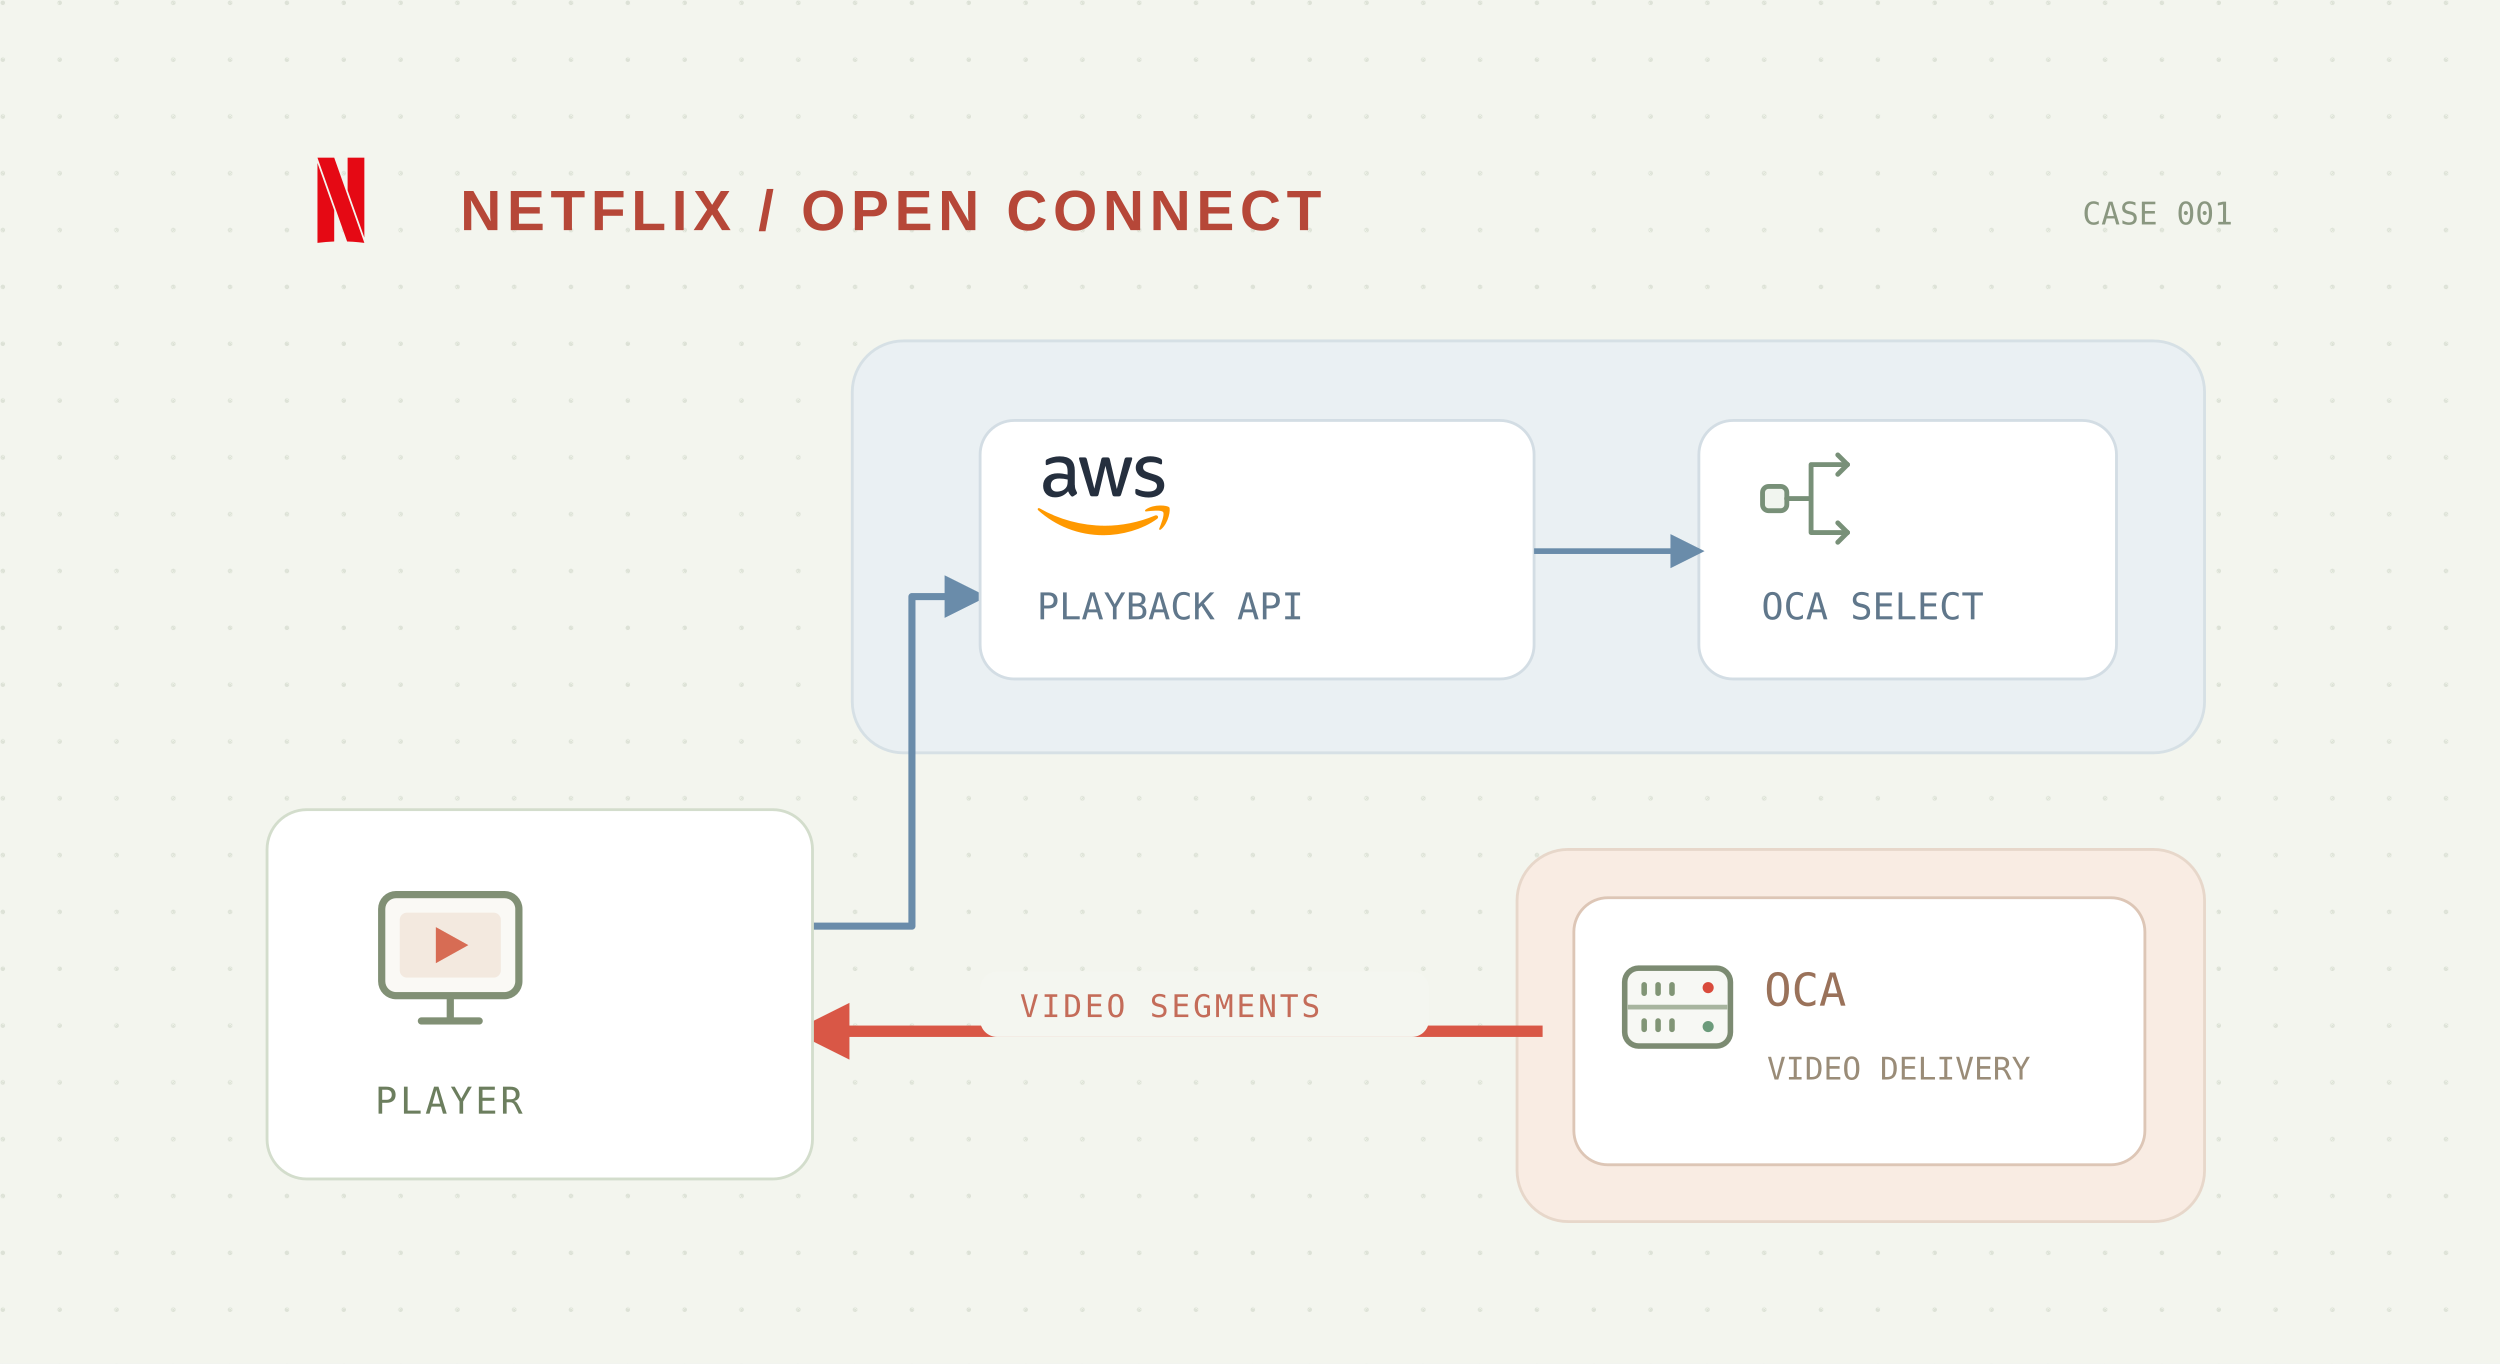
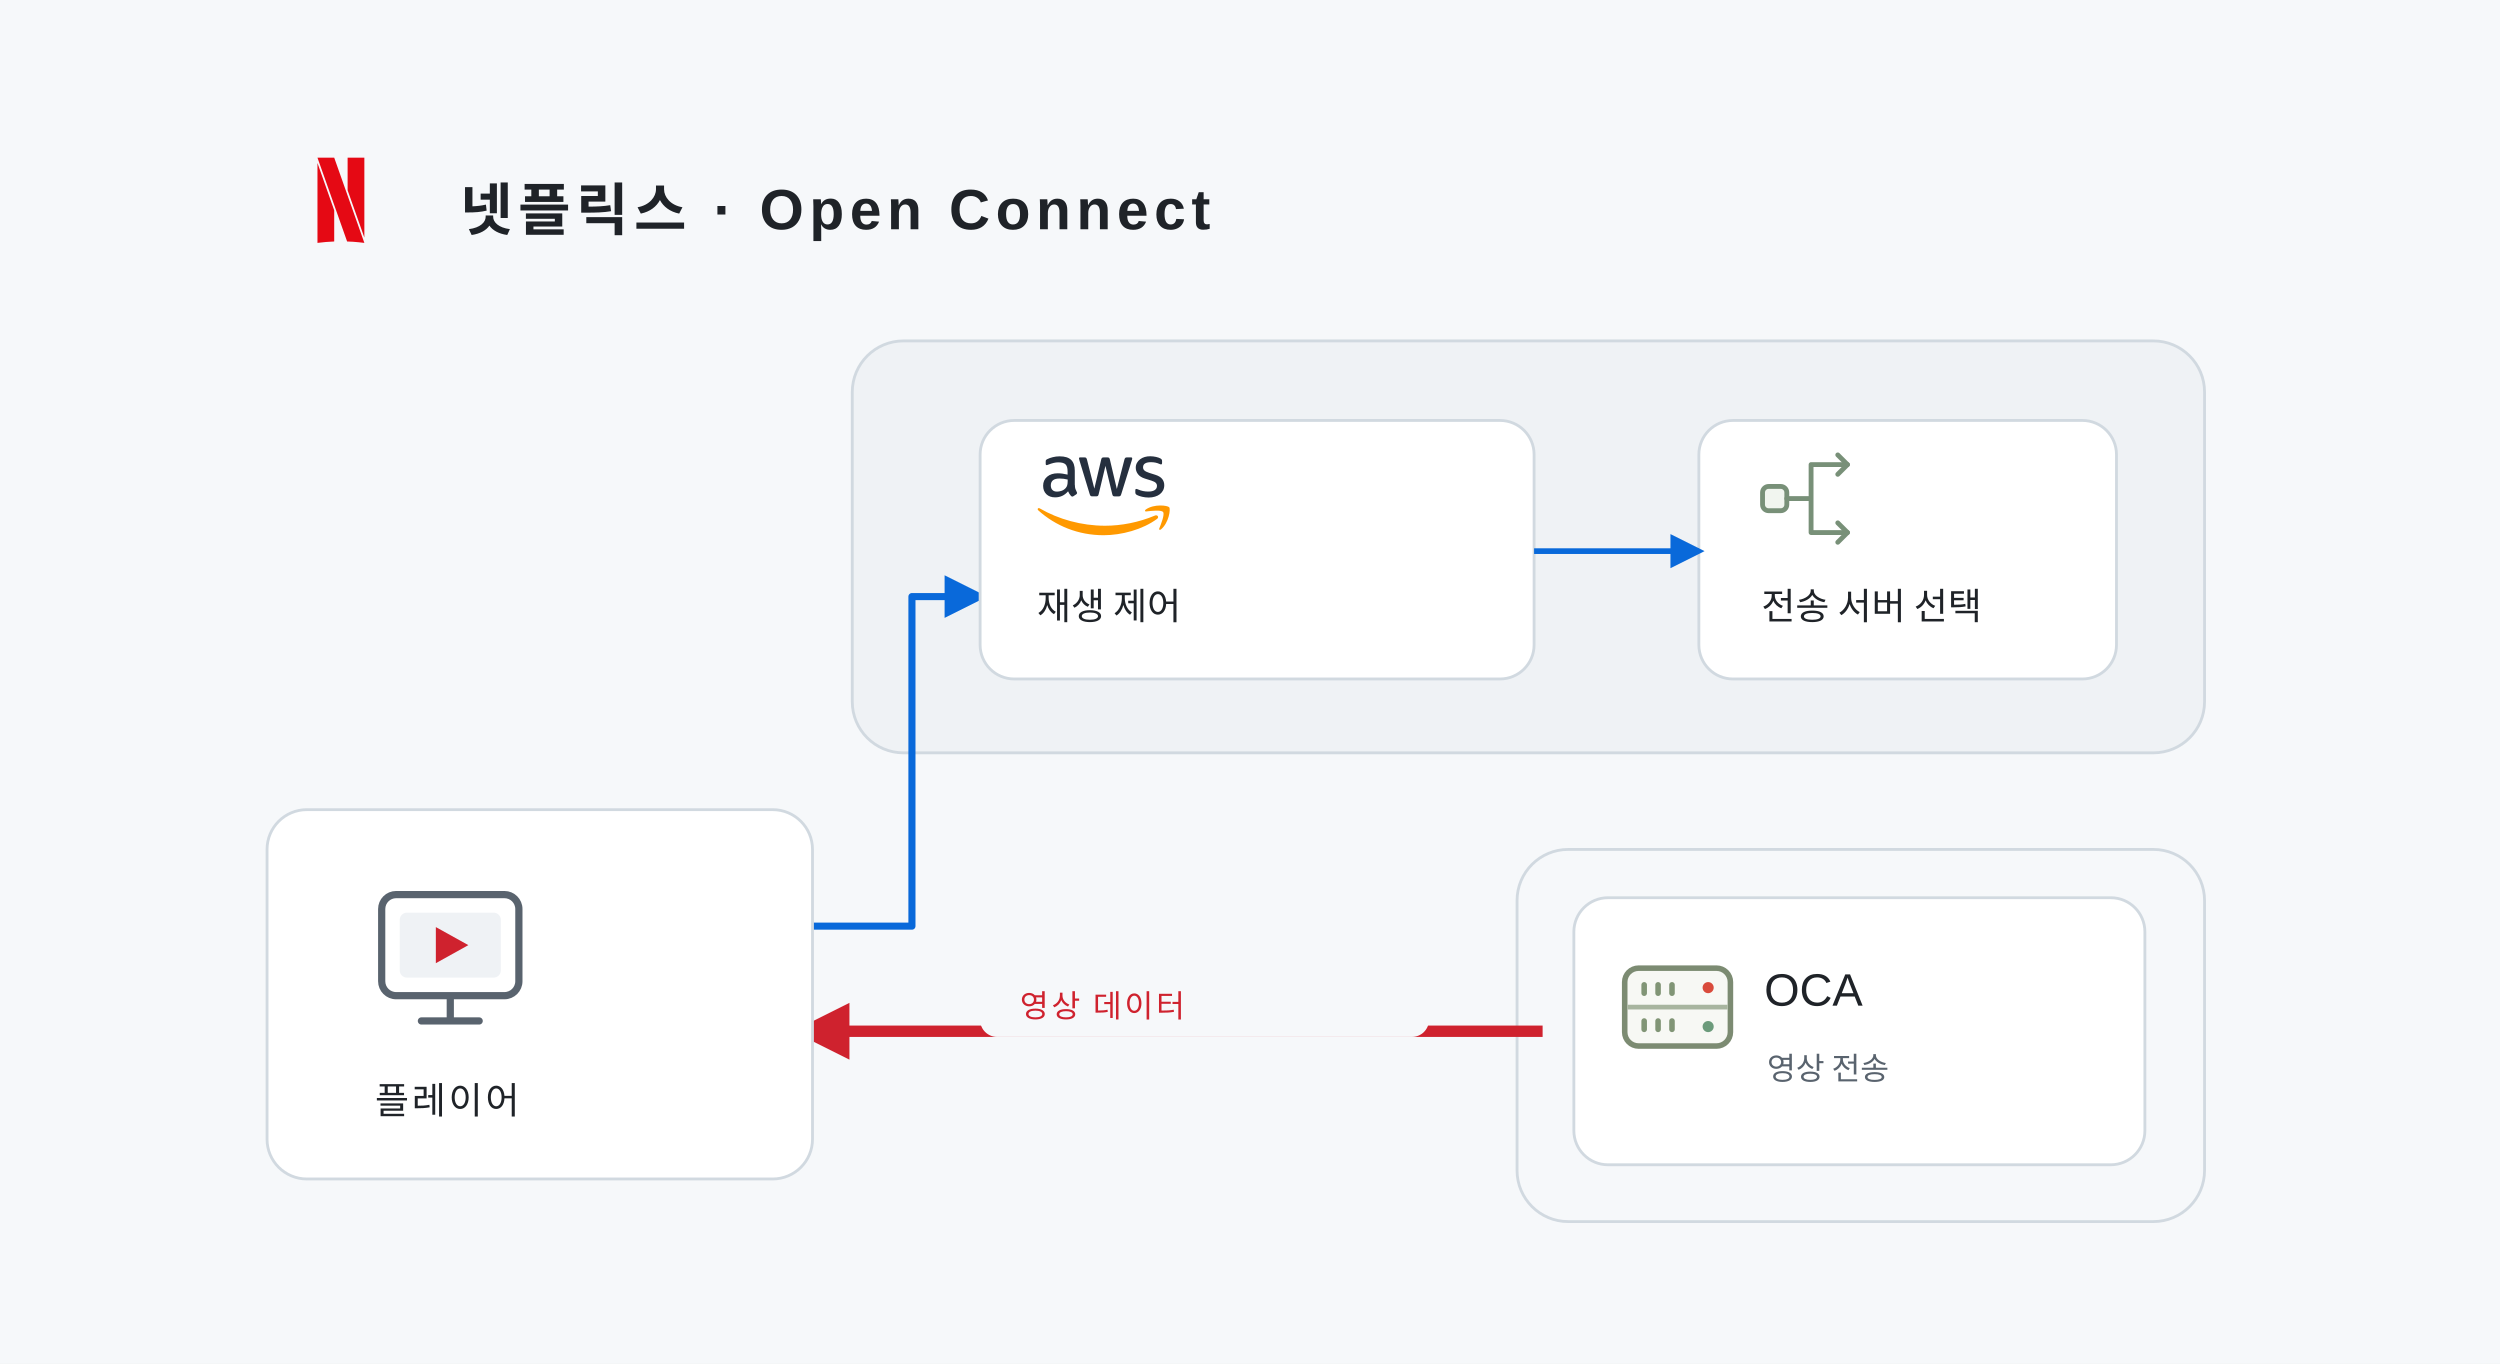
<svg xmlns="http://www.w3.org/2000/svg" viewBox="0 0 880 480" fill="none">
  <defs>
    <pattern id="dots" width="20" height="20" patternUnits="userSpaceOnUse">
-       <circle cx="1" cy="1" r=".8" fill="#dce1d6" />
+       <circle cx="1" cy="1" r=".8" fill="#e6eaef" />
    </pattern>
    <marker id="blue" markerWidth="6" markerHeight="6" refX="5" refY="3" orient="auto">
-       <path d="M0 0L6 3L0 6" fill="#6a8caa" />
+       <path d="M0 0L6 3L0 6" fill="#0969da" />
    </marker>
    <marker id="red" markerWidth="5" markerHeight="5" refX="4" refY="2.5" orient="auto">
-       <path d="M0 0L5 2.5L0 5" fill="#d95746" />
+       <path d="M0 0L5 2.5L0 5" fill="#cf222e" />
    </marker>
  </defs>
-   <path fill="#f3f5ee" d="M0 0H880V480H0Z" />
-   <path fill="url(#dots)" d="M0 0H880V480H0Z" />
-   <rect x="300" y="120" width="476" height="145" rx="18" fill="#eaf0f3" stroke="#d6e0e5" />
-   <rect x="534" y="299" width="242" height="131" rx="18" fill="#f9ece3" stroke="#e7d7ca" />
-   <path d="M286 326H321V210H345" stroke="#6a8caa" stroke-width="2.5" stroke-linejoin="round" marker-end="url(#blue)" />
-   <path d="M543 363H283" stroke="#d95746" stroke-width="4" marker-end="url(#red)" />
-   <rect x="94" y="285" width="192" height="130" rx="14" fill="#fff" stroke="#d3ddcc" />
-   <rect x="345" y="148" width="195" height="91" rx="12" fill="#fff" stroke="#d3dde4" />
-   <rect x="598" y="148" width="147" height="91" rx="12" fill="#fff" stroke="#d3dde4" />
-   <path d="M540 194H598" stroke="#6a8caa" stroke-width="2" marker-end="url(#blue)" />
-   <rect x="554" y="316" width="201" height="94" rx="12" fill="#fff" stroke="#ddc6b6" />
-   <text x="162" y="81" fill="#b64738" font-family="Arial,sans-serif" font-size="20" font-weight="600" letter-spacing="2">NETFLIX / OPEN CONNECT</text>
-   <text x="733" y="79" fill="#8a9780" font-family="monospace" font-size="11">CASE 001</text>
-   <text x="132" y="392" fill="#6c7e5e" font-family="monospace" font-size="13" letter-spacing="1">PLAYER</text>
-   <text x="365" y="218" fill="#60778b" font-family="monospace" font-size="13">PLAYBACK API</text>
-   <text x="620" y="218" fill="#60778b" font-family="monospace" font-size="13">OCA SELECT</text>
-   <text x="621" y="354" fill="#9a725a" font-family="monospace" font-size="16">OCA</text>
-   <text x="622" y="380" fill="#9a8c78" font-family="monospace" font-size="11">VIDEO DELIVERY</text>
-   <rect x="345" y="342" width="158" height="23" rx="6" fill="#f4f6f0" />
-   <text x="359" y="358" fill="#c46c59" font-family="monospace" font-size="11" letter-spacing="1">VIDEO SEGMENTS</text>
+   <path fill="#f6f8fa" d="M0 0H880V480H0Z" />
+   <rect x="300" y="120" width="476" height="145" rx="18" fill="#eff2f5" stroke="#d1d9e0" />
+   <rect x="534" y="299" width="242" height="131" rx="18" fill="#f6f8fa" stroke="#d1d9e0" />
+   <path d="M286 326H321V210H345" stroke="#0969da" stroke-width="2.5" stroke-linejoin="round" marker-end="url(#blue)" />
+   <path d="M543 363H283" stroke="#cf222e" stroke-width="4" marker-end="url(#red)" />
+   <rect x="94" y="285" width="192" height="130" rx="14" fill="#fff" stroke="#d1d9e0" />
+   <rect x="345" y="148" width="195" height="91" rx="12" fill="#fff" stroke="#d1d9e0" />
+   <rect x="598" y="148" width="147" height="91" rx="12" fill="#fff" stroke="#d1d9e0" />
+   <path d="M540 194H598" stroke="#0969da" stroke-width="2" marker-end="url(#blue)" />
+   <rect x="554" y="316" width="201" height="94" rx="12" fill="#fff" stroke="#d1d9e0" />
+   <text x="162" y="81" fill="#1f2328" font-family="Arial,sans-serif" font-size="20" font-weight="600" letter-spacing="2">넷플릭스 · Open Connect</text>
+   <text x="132" y="392" fill="#1f2328" font-family="Arial,Malgun Gothic,sans-serif" font-size="13" letter-spacing="1">플레이어</text>
+   <text x="365" y="218" fill="#1f2328" font-family="Arial,Malgun Gothic,sans-serif" font-size="13">재생 제어</text>
+   <text x="620" y="218" fill="#1f2328" font-family="Arial,Malgun Gothic,sans-serif" font-size="13">전송 서버 선택</text>
+   <text x="621" y="354" fill="#1f2328" font-family="Arial,Malgun Gothic,sans-serif" font-size="16">OCA</text>
+   <text x="622" y="380" fill="#59636e" font-family="Arial,Malgun Gothic,sans-serif" font-size="11">영상 전송</text>
+   <rect x="345" y="342" width="158" height="23" rx="6" fill="#f6f8fa" />
+   <text x="359" y="358" fill="#cf222e" font-family="Arial,Malgun Gothic,sans-serif" font-size="11" letter-spacing="1">영상 데이터</text>
  <svg fill="#E50914" role="img" viewBox="0 0 24 24" x="105" y="49" width="30" height="43">
    <path d="m5.398 0 8.348 23.602c2.346.059 4.856.398 4.856.398L10.113 0H5.398zm8.489 0v9.172l4.715 13.33V0h-4.715zM5.398 1.5V24c1.873-.225 2.81-.312 4.715-.398V14.83L5.398 1.5z" />
  </svg>
  <svg viewBox="0 0 48 48" fill="none" x="128" y="306" width="61" height="61">
-     <rect x="5" y="7" width="38" height="28" rx="4" fill="#faf9f5" stroke="#819075" stroke-width="2" />
-     <rect x="10" y="12" width="28" height="18" rx="2" fill="#f3e9df" />
-     <path d="M20 16L29 21L20 26Z" fill="#d76c54" />
-     <path d="M24 36V42M16 42H32" stroke="#819075" stroke-width="2" stroke-linecap="round" />
+     <rect x="5" y="7" width="38" height="28" rx="4" fill="#fff" stroke="#59636e" stroke-width="2" />
+     <rect x="10" y="12" width="28" height="18" rx="2" fill="#eff2f5" />
+     <path d="M20 16L29 21L20 26Z" fill="#cf222e" />
+     <path d="M24 36V42M16 42H32" stroke="#59636e" stroke-width="2" stroke-linecap="round" />
  </svg>
  <svg viewBox="0 25.148 128 77.704" x="365" y="156" width="47" height="37">
    <path fill="#252f3e" d="M36.379 53.64c0 1.56.168 2.825.465 3.75.336.926.758 1.938 1.347 3.032.207.336.293.672.293.969 0 .418-.254.84-.8 1.261l-2.653 1.77c-.379.25-.758.379-1.093.379-.422 0-.844-.211-1.266-.59a13.28 13.28 0 0 1-1.516-1.98 34.153 34.153 0 0 1-1.304-2.485c-3.282 3.875-7.41 5.813-12.38 5.813-3.535 0-6.355-1.012-8.421-3.032-2.063-2.023-3.114-4.718-3.114-8.086 0-3.578 1.262-6.484 3.833-8.671 2.566-2.192 5.976-3.286 10.316-3.286 1.43 0 2.902.125 4.46.336 1.56.211 3.161.547 4.845.926v-3.074c0-3.2-.676-5.43-1.98-6.734C26.061 32.633 23.788 32 20.546 32c-1.473 0-2.988.168-4.547.547a33.416 33.416 0 0 0-4.547 1.433c-.676.293-1.18.461-1.473.547-.296.082-.507.125-.675.125-.59 0-.883-.422-.883-1.304v-2.063c0-.676.082-1.18.293-1.476.21-.293.59-.586 1.18-.883 1.472-.758 3.242-1.39 5.304-1.895 2.063-.547 4.254-.8 6.57-.8 5.008 0 8.672 1.136 11.032 3.41 2.316 2.273 3.492 5.726 3.492 10.359v13.64Zm-17.094 6.403c1.387 0 2.82-.254 4.336-.758 1.516-.508 2.863-1.433 4-2.695.672-.8 1.18-1.684 1.43-2.695.254-1.012.422-2.23.422-3.665v-1.765a34.401 34.401 0 0 0-3.871-.719 31.816 31.816 0 0 0-3.961-.25c-2.82 0-4.883.547-6.274 1.684-1.387 1.136-2.062 2.734-2.062 4.84 0 1.98.504 3.453 1.558 4.464 1.012 1.051 2.485 1.559 4.422 1.559Zm33.809 4.547c-.758 0-1.262-.125-1.598-.422-.34-.254-.633-.84-.887-1.64L40.715 29.98c-.25-.843-.38-1.39-.38-1.687 0-.672.337-1.05 1.013-1.05h4.125c.8 0 1.347.124 1.644.421.336.25.59.84.84 1.64l7.074 27.876 6.57-27.875c.208-.84.462-1.39.797-1.64.34-.255.93-.423 1.688-.423h3.367c.8 0 1.348.125 1.684.422.336.25.633.84.8 1.64l6.653 28.212 7.285-28.211c.25-.84.547-1.39.84-1.64.336-.255.887-.423 1.644-.423h3.914c.676 0 1.055.336 1.055 1.051 0 .21-.043.422-.086.676-.043.254-.125.59-.293 1.05L80.801 62.57c-.254.84-.547 1.387-.887 1.64-.336.255-.883.423-1.598.423h-3.62c-.801 0-1.348-.13-1.684-.422-.34-.297-.633-.844-.801-1.684l-6.527-27.16-6.485 27.117c-.21.844-.46 1.391-.8 1.684-.337.297-.926.422-1.684.422Zm54.105 1.137c-2.187 0-4.379-.254-6.484-.758-2.106-.504-3.746-1.055-4.84-1.684-.676-.379-1.137-.8-1.305-1.18a2.919 2.919 0 0 1-.254-1.18v-2.148c0-.882.336-1.304.97-1.304.25 0 .503.043.757.129.25.082.629.25 1.05.418a23.102 23.102 0 0 0 4.634 1.476c1.683.336 3.324.504 5.011.504 2.653 0 4.715-.465 6.145-1.39 1.433-.926 2.191-2.274 2.191-4 0-1.18-.379-2.145-1.136-2.946-.758-.8-2.192-1.516-4.254-2.191l-6.106-1.895c-3.074-.969-5.348-2.398-6.734-4.293-1.39-1.855-2.106-3.918-2.106-6.105 0-1.77.38-3.328 1.137-4.676a10.829 10.829 0 0 1 3.031-3.453c1.262-.965 2.696-1.684 4.38-2.188 1.683-.504 3.452-.715 5.304-.715.926 0 1.894.043 2.82.168.969.125 1.852.293 2.738.461.84.211 1.641.422 2.399.676.758.254 1.348.504 1.77.758.59.336 1.011.672 1.261 1.05.254.34.379.802.379 1.391v1.98c0 .884-.336 1.348-.969 1.348-.336 0-.883-.171-1.597-.507-2.403-1.094-5.098-1.641-8.086-1.641-2.399 0-4.293.379-5.598 1.18-1.309.797-1.98 2.02-1.98 3.746 0 1.18.421 2.191 1.261 2.988.844.8 2.403 1.602 4.633 2.316l5.98 1.895c3.032.969 5.22 2.316 6.524 4.043 1.305 1.727 1.938 3.707 1.938 5.895 0 1.812-.38 3.453-1.094 4.882-.758 1.434-1.77 2.696-3.074 3.707-1.305 1.051-2.864 1.809-4.672 2.36-1.895.586-3.875.883-6.024.883Zm0 0" />
    <path fill="#f90" d="M118 73.348c-4.432.063-9.664 1.052-13.621 3.832-1.223.883-1.012 2.062.336 1.894 4.508-.547 14.44-1.726 16.21.547 1.77 2.23-1.976 11.62-3.663 15.79-.504 1.26.59 1.769 1.726.8 7.41-6.231 9.348-19.242 7.832-21.137-.757-.925-4.388-1.79-8.82-1.726zM1.63 75.859c-.927.116-1.347 1.236-.368 2.121 16.508 14.902 38.359 23.872 62.613 23.872 17.305 0 37.43-5.43 51.281-15.66 2.273-1.688.297-4.254-2.02-3.204-15.534 6.57-32.421 9.77-47.788 9.77-22.778 0-44.8-6.273-62.653-16.633-.39-.231-.755-.304-1.064-.266z" />
  </svg>
  <svg viewBox="0 0 48 48" fill="none" x="617" y="155" width="41" height="41">
    <rect x="4" y="19" width="10" height="10" rx="2.5" fill="#f1f5ef" stroke="#789078" stroke-width="2" />
    <path d="M14 24H24M24 24V10H39M24 24V38H39" stroke="#789078" stroke-width="2" stroke-linecap="round" stroke-linejoin="round" />
    <path d="M35 6L39 10L35 14M35 34L39 38L35 42" stroke="#789078" stroke-width="2" stroke-linecap="round" stroke-linejoin="round" />
  </svg>
  <svg viewBox="0 0 48 48" fill="none" x="567" y="331" width="47" height="47">
    <rect x="5" y="10" width="38" height="28" rx="5" fill="#f7f8f4" stroke="#7c8b72" stroke-width="2" />
    <path d="M6 24H42" stroke="#a8b59f" stroke-width="1.7" />
    <path d="M12 16V19M17 16V19M22 16V19M12 29V32M17 29V32M22 29V32" stroke="#819576" stroke-width="2" stroke-linecap="round" />
    <circle cx="35" cy="17" r="2" fill="#d94b3c" />
    <circle cx="35" cy="31" r="2" fill="#6c9b7b" />
  </svg>
</svg>
